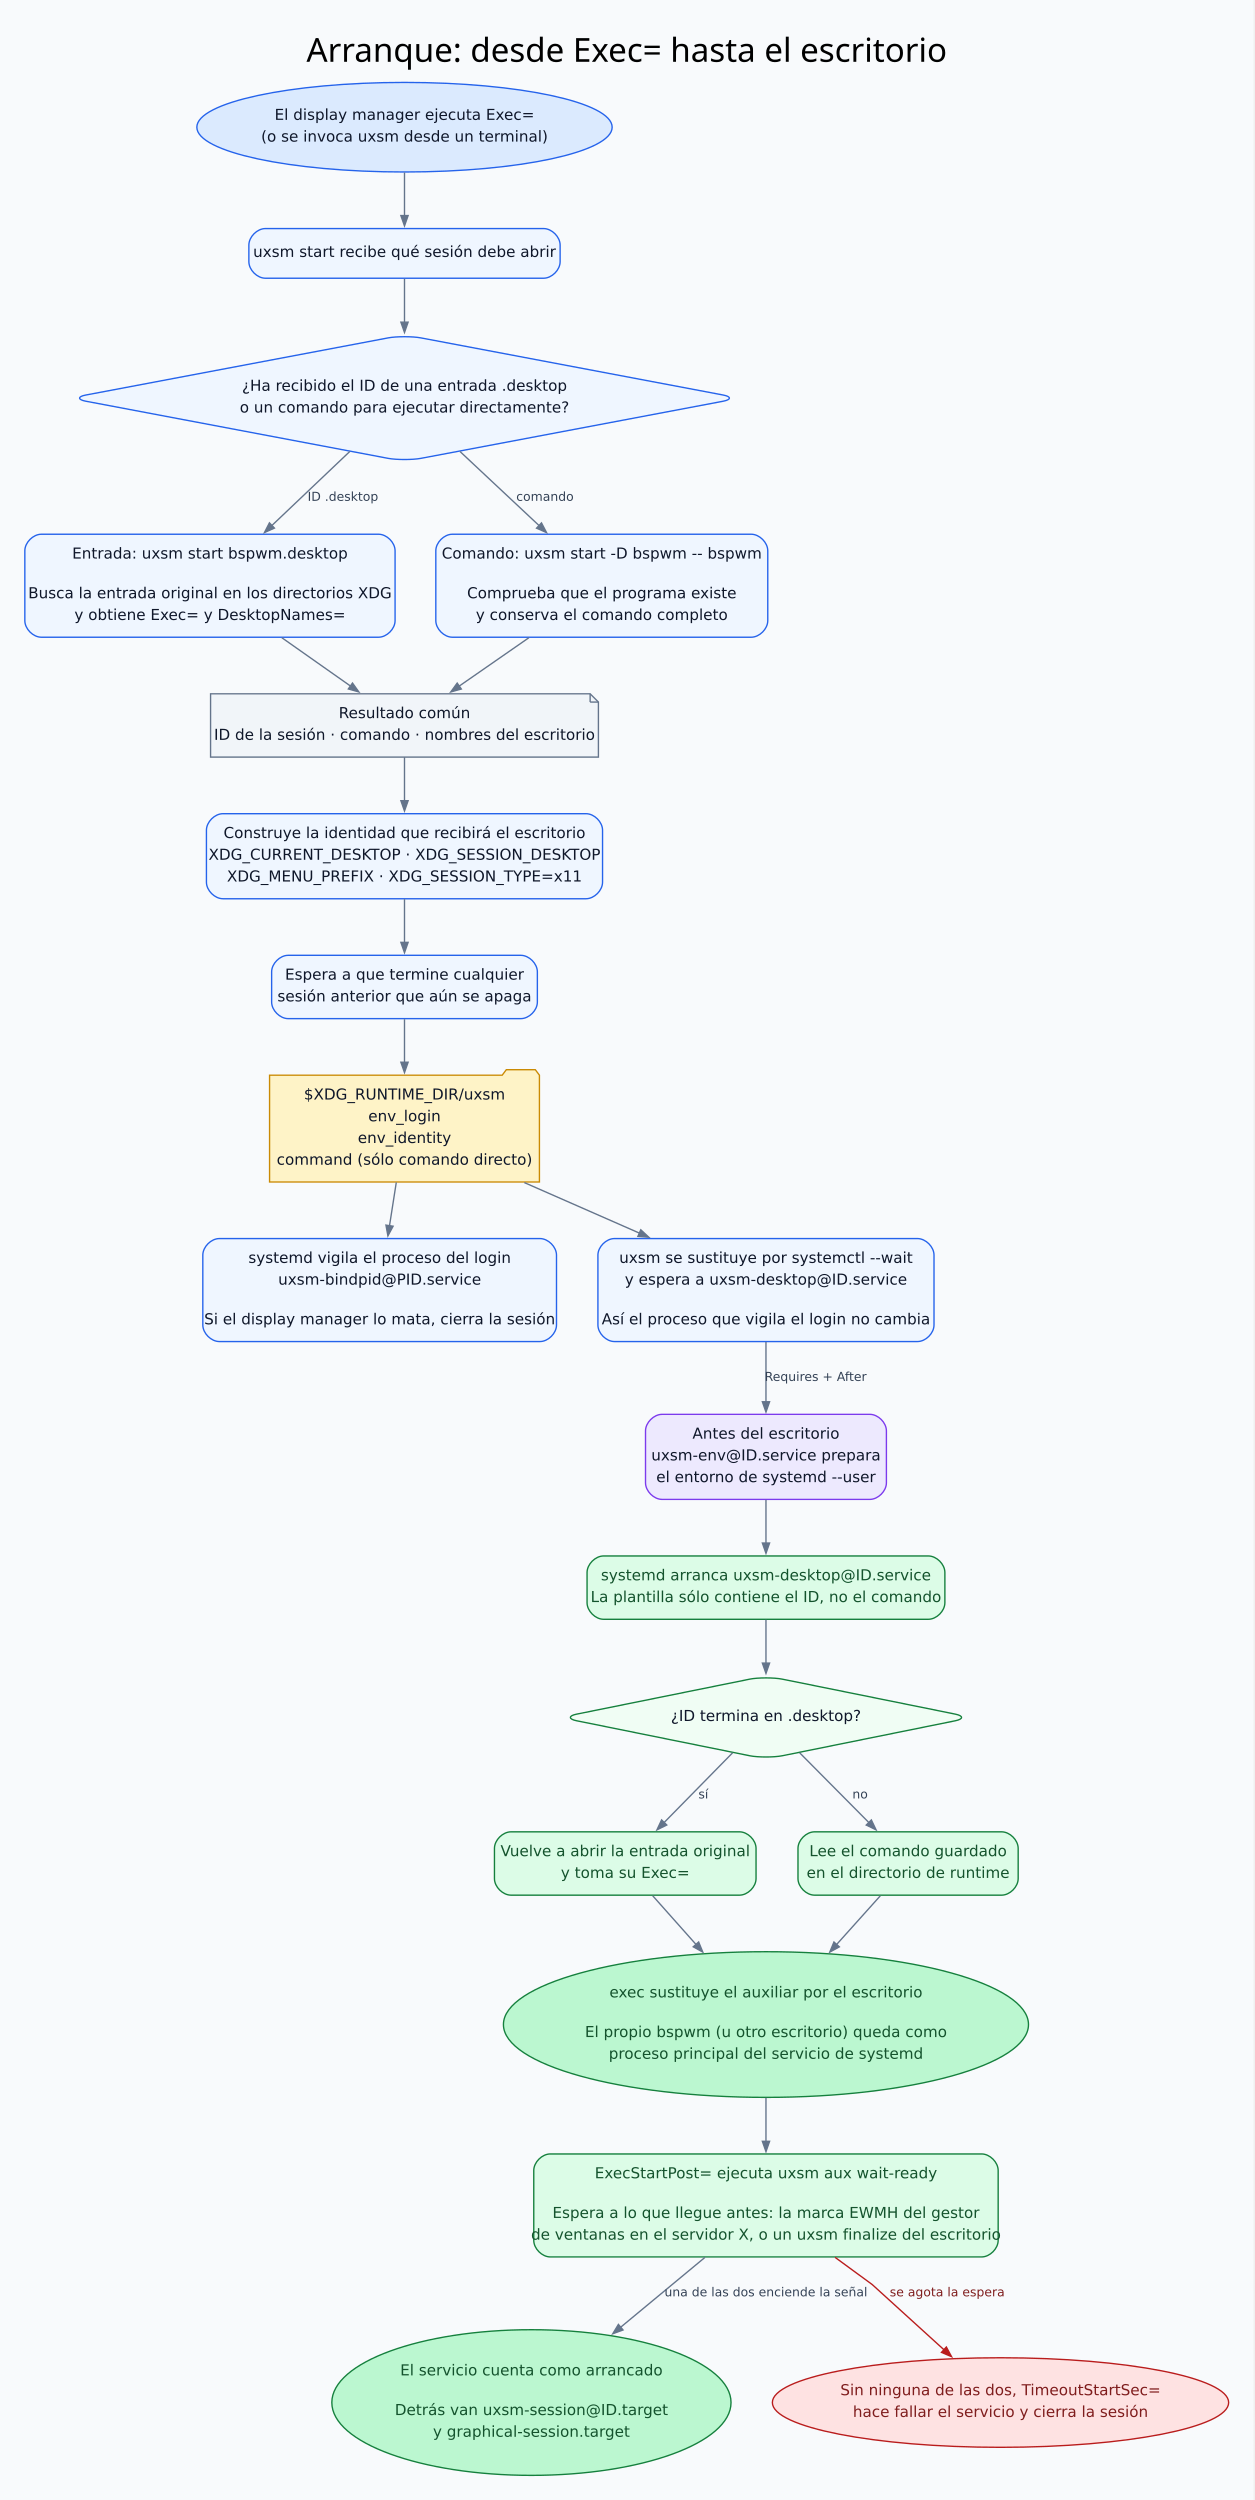
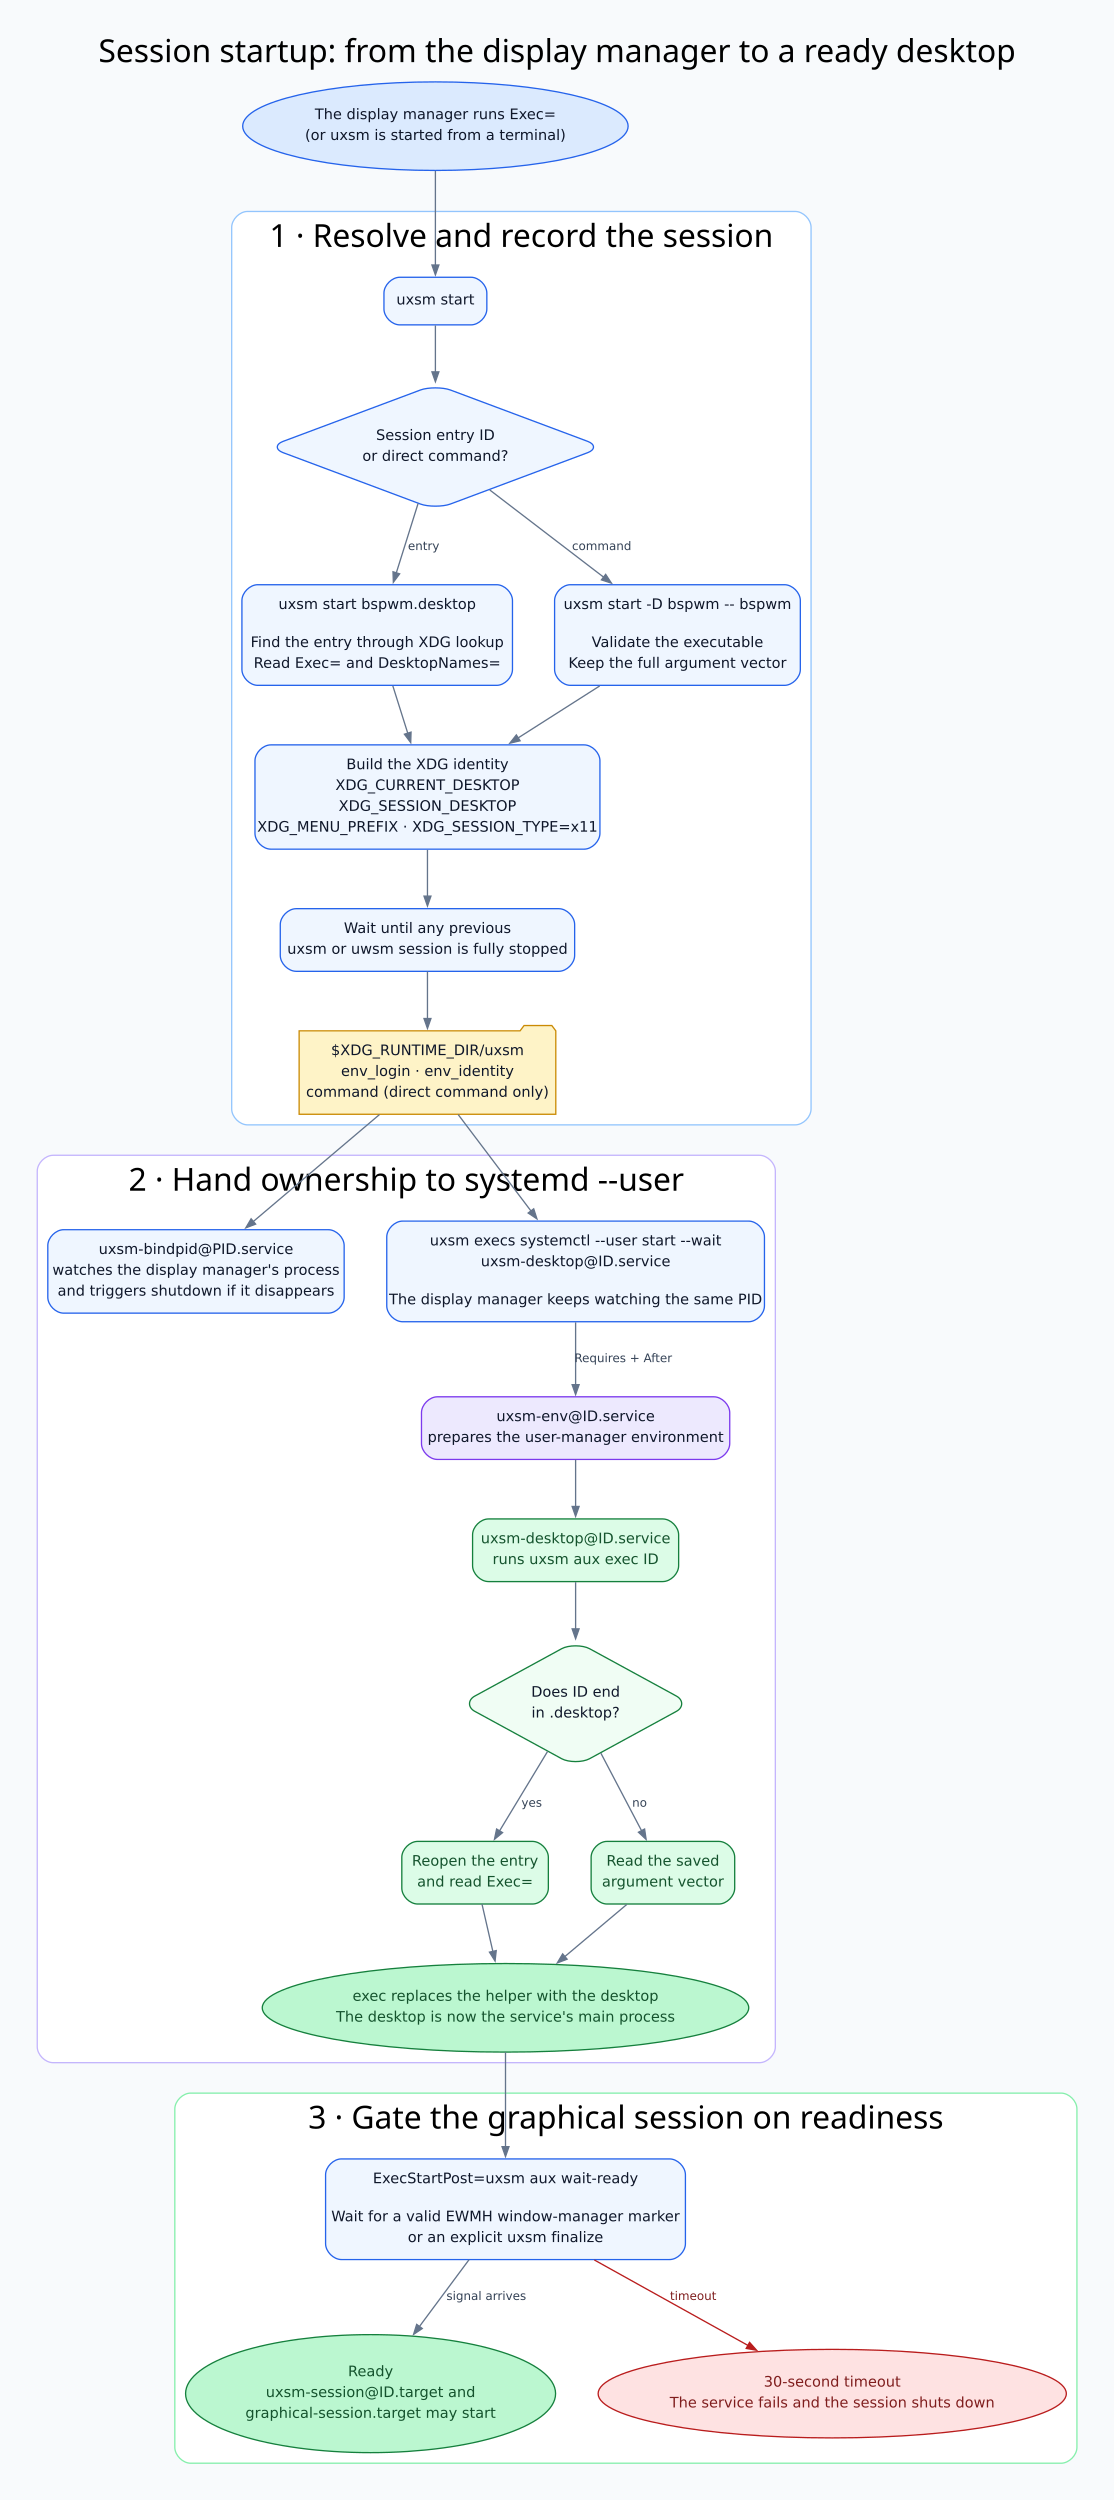
- <svg xmlns="http://www.w3.org/2000/svg" width="909pt" height="1812pt" viewBox="0.00 0.00 909.00 1812.00">
-   <g id="graph0" class="graph" transform="scale(1 1) rotate(0) translate(18 1794.15)">
-     <polygon fill="#f8fafc" stroke="none" points="-18,18 -18,-1794.15 890.53,-1794.15 890.53,18 -18,18" />
-     <text xml:space="preserve" text-anchor="middle" x="436.27" y="-1749.35" font-family="DejaVu Sans Bold" font-size="24.00">Arranque: desde Exec= hasta el escritorio</text>
+ <svg xmlns="http://www.w3.org/2000/svg" width="842pt" height="1890pt" viewBox="0.00 0.00 842.00 1890.00">
+   <g id="graph0" class="graph" transform="scale(1 1) rotate(0) translate(20.16 1870.2)">
+     <polygon fill="#f8fafc" stroke="none" points="-20.16,20.16 -20.16,-1870.2 822.16,-1870.2 822.16,20.16 -20.16,20.16" />
+     <text xml:space="preserve" text-anchor="middle" x="401" y="-1823.24" font-family="DejaVu Sans Bold" font-size="24.00">Session startup: from the display manager to a ready desktop</text>
+     <g id="clust1" class="cluster">
+       <path fill="#ffffff" stroke="#93c5fd" d="M167,-1019.8C167,-1019.8 581,-1019.8 581,-1019.8 587,-1019.8 593,-1025.8 593,-1031.8 593,-1031.8 593,-1698.34 593,-1698.34 593,-1704.34 587,-1710.34 581,-1710.34 581,-1710.34 167,-1710.34 167,-1710.34 161,-1710.34 155,-1704.34 155,-1698.34 155,-1698.34 155,-1031.8 155,-1031.8 155,-1025.8 161,-1019.8 167,-1019.8" />
+       <text xml:space="preserve" text-anchor="middle" x="374" y="-1683.54" font-family="DejaVu Sans Bold" font-size="24.00">1 · Resolve and record the session</text>
+     </g>
+     <g id="clust3" class="cluster">
+       <path fill="#ffffff" stroke="#c4b5fd" d="M20,-310.81C20,-310.81 554,-310.81 554,-310.81 560,-310.81 566,-316.81 566,-322.81 566,-322.81 566,-984.8 566,-984.8 566,-990.8 560,-996.8 554,-996.8 554,-996.8 20,-996.8 20,-996.8 14,-996.8 8,-990.8 8,-984.8 8,-984.8 8,-322.81 8,-322.81 8,-316.81 14,-310.81 20,-310.81" />
+       <text xml:space="preserve" text-anchor="middle" x="287" y="-970" font-family="DejaVu Sans Bold" font-size="24.00">2 · Hand ownership to systemd --user</text>
+     </g>
+     <g id="clust6" class="cluster">
+       <path fill="#ffffff" stroke="#86efac" d="M124,-8C124,-8 782,-8 782,-8 788,-8 794,-14 794,-20 794,-20 794,-275.81 794,-275.81 794,-281.81 788,-287.81 782,-287.81 782,-287.81 124,-287.81 124,-287.81 118,-287.81 112,-281.81 112,-275.81 112,-275.81 112,-20 112,-20 112,-14 118,-8 124,-8" />
+       <text xml:space="preserve" text-anchor="middle" x="453" y="-261.01" font-family="DejaVu Sans Bold" font-size="24.00">3 · Gate the graphical session on readiness</text>
+     </g>
    <g id="node1" class="node">
-       <ellipse fill="#dbeafe" stroke="#2563eb" cx="275.18" cy="-1701.95" rx="150.51" ry="32.46" />
-       <text xml:space="preserve" text-anchor="middle" x="275.18" y="-1707.25" font-family="DejaVu Sans" font-size="11.00" fill="#0f172a">El display manager ejecuta Exec=</text>
-       <text xml:space="preserve" text-anchor="middle" x="275.18" y="-1691.5" font-family="DejaVu Sans" font-size="11.00" fill="#0f172a">(o se invoca uxsm desde un terminal)</text>
+       <ellipse fill="#dbeafe" stroke="#2563eb" cx="309" cy="-1774.82" rx="145.69" ry="33.47" />
+       <text xml:space="preserve" text-anchor="middle" x="309" y="-1780.12" font-family="DejaVu Sans" font-size="11.00" fill="#0f172a">The display manager runs Exec=</text>
+       <text xml:space="preserve" text-anchor="middle" x="309" y="-1764.37" font-family="DejaVu Sans" font-size="11.00" fill="#0f172a">(or uxsm is started from a terminal)</text>
    </g>
    <g id="node2" class="node">
-       <path fill="#eff6ff" stroke="#2563eb" d="M375.98,-1628.49C375.98,-1628.49 174.38,-1628.49 174.38,-1628.49 168.38,-1628.49 162.38,-1622.49 162.38,-1616.49 162.38,-1616.49 162.38,-1604.49 162.38,-1604.49 162.38,-1598.49 168.38,-1592.49 174.38,-1592.49 174.38,-1592.49 375.98,-1592.49 375.98,-1592.49 381.98,-1592.49 387.98,-1598.49 387.98,-1604.49 387.98,-1604.49 387.98,-1616.49 387.98,-1616.49 387.98,-1622.49 381.98,-1628.49 375.98,-1628.49" />
-       <text xml:space="preserve" text-anchor="middle" x="275.18" y="-1607.92" font-family="DejaVu Sans" font-size="11.00" fill="#0f172a">uxsm start recibe qué sesión debe abrir</text>
+       <path fill="#eff6ff" stroke="#2563eb" d="M335.89,-1660.59C335.89,-1660.59 282.11,-1660.59 282.11,-1660.59 276.11,-1660.59 270.11,-1654.59 270.11,-1648.59 270.11,-1648.59 270.11,-1636.59 270.11,-1636.59 270.11,-1630.59 276.11,-1624.59 282.11,-1624.59 282.11,-1624.59 335.89,-1624.59 335.89,-1624.59 341.89,-1624.59 347.89,-1630.59 347.89,-1636.59 347.89,-1636.59 347.89,-1648.59 347.89,-1648.59 347.89,-1654.59 341.89,-1660.59 335.89,-1660.59" />
+       <text xml:space="preserve" text-anchor="middle" x="309" y="-1640.02" font-family="DejaVu Sans" font-size="11.00" fill="#0f172a">uxsm start</text>
+     </g>
+     <g id="edge17" class="edge">
+       <path fill="none" stroke="#64748b" d="M309,-1740.95C309,-1718.87 309,-1690.16 309,-1669.65" />
+       <polygon fill="#64748b" stroke="#64748b" points="311.63,-1669.87 309,-1662.37 306.38,-1669.87 311.63,-1669.87" />
+     </g>
+     <g id="node3" class="node">
+       <path fill="#eff6ff" stroke="#2563eb" d="M297.76,-1575.39C297.76,-1575.39 193.7,-1536.46 193.7,-1536.46 188.08,-1534.35 188.08,-1530.15 193.7,-1528.05 193.7,-1528.05 297.76,-1489.12 297.76,-1489.12 303.38,-1487.01 314.62,-1487.01 320.24,-1489.12 320.24,-1489.12 424.3,-1528.05 424.3,-1528.05 429.92,-1530.15 429.92,-1534.35 424.3,-1536.46 424.3,-1536.46 320.24,-1575.39 320.24,-1575.39 314.62,-1577.49 303.38,-1577.49 297.76,-1575.39" />
+       <text xml:space="preserve" text-anchor="middle" x="309" y="-1537.55" font-family="DejaVu Sans" font-size="11.00" fill="#0f172a">Session entry ID</text>
+       <text xml:space="preserve" text-anchor="middle" x="309" y="-1521.8" font-family="DejaVu Sans" font-size="11.00" fill="#0f172a">or direct command?</text>
    </g>
    <g id="edge1" class="edge">
-       <path fill="none" stroke="#64748b" d="M275.18,-1669.16C275.18,-1658.88 275.18,-1647.61 275.18,-1637.78" />
-       <polygon fill="#64748b" stroke="#64748b" points="277.8,-1637.89 275.18,-1630.39 272.55,-1637.89 277.8,-1637.89" />
-     </g>
-     <g id="node3" class="node">
-       <path fill="#eff6ff" stroke="#2563eb" d="M263.38,-1549.26C263.38,-1549.26 44.12,-1507.82 44.12,-1507.82 38.22,-1506.71 38.22,-1504.48 44.12,-1503.36 44.12,-1503.36 263.38,-1461.92 263.38,-1461.92 269.28,-1460.81 281.07,-1460.81 286.97,-1461.92 286.97,-1461.92 506.23,-1503.36 506.23,-1503.36 512.13,-1504.48 512.13,-1506.71 506.23,-1507.82 506.23,-1507.82 286.97,-1549.26 286.97,-1549.26 281.07,-1550.38 269.28,-1550.38 263.38,-1549.26" />
-       <text xml:space="preserve" text-anchor="middle" x="275.18" y="-1510.89" font-family="DejaVu Sans" font-size="11.00" fill="#0f172a">¿Ha recibido el ID de una entrada .desktop</text>
-       <text xml:space="preserve" text-anchor="middle" x="275.18" y="-1495.14" font-family="DejaVu Sans" font-size="11.00" fill="#0f172a">o un comando para ejecutar directamente?</text>
+       <path fill="none" stroke="#64748b" d="M309,-1624.18C309,-1614.46 309,-1601.76 309,-1588.93" />
+       <polygon fill="#64748b" stroke="#64748b" points="311.63,-1589.09 309,-1581.59 306.38,-1589.09 311.63,-1589.09" />
+     </g>
+     <g id="node4" class="node">
+       <path fill="#eff6ff" stroke="#2563eb" d="M355.27,-1428.16C355.27,-1428.16 174.73,-1428.16 174.73,-1428.16 168.73,-1428.16 162.73,-1422.16 162.73,-1416.16 162.73,-1416.16 162.73,-1364.07 162.73,-1364.07 162.73,-1358.07 168.73,-1352.07 174.73,-1352.07 174.73,-1352.07 355.27,-1352.07 355.27,-1352.07 361.27,-1352.07 367.27,-1358.07 367.27,-1364.07 367.27,-1364.07 367.27,-1416.16 367.27,-1416.16 367.27,-1422.16 361.27,-1428.16 355.27,-1428.16" />
+       <text xml:space="preserve" text-anchor="middle" x="265" y="-1409.79" font-family="DejaVu Sans" font-size="11.00" fill="#0f172a">uxsm start bspwm.desktop</text>
+       <text xml:space="preserve" text-anchor="middle" x="265" y="-1381.04" font-family="DejaVu Sans" font-size="11.00" fill="#0f172a">Find the entry through XDG lookup</text>
+       <text xml:space="preserve" text-anchor="middle" x="265" y="-1365.29" font-family="DejaVu Sans" font-size="11.00" fill="#0f172a">Read Exec= and DesktopNames=</text>
    </g>
    <g id="edge2" class="edge">
-       <path fill="none" stroke="#64748b" d="M275.18,-1592.04C275.18,-1583.17 275.18,-1571.87 275.18,-1560.41" />
-       <polygon fill="#64748b" stroke="#64748b" points="277.8,-1560.67 275.18,-1553.17 272.55,-1560.67 277.8,-1560.67" />
-     </g>
-     <g id="node4" class="node">
-       <path fill="#eff6ff" stroke="#2563eb" d="M256.35,-1406.94C256.35,-1406.94 12,-1406.94 12,-1406.94 6,-1406.94 0,-1400.94 0,-1394.94 0,-1394.94 0,-1344.29 0,-1344.29 0,-1338.29 6,-1332.29 12,-1332.29 12,-1332.29 256.35,-1332.29 256.35,-1332.29 262.35,-1332.29 268.35,-1338.29 268.35,-1344.29 268.35,-1344.29 268.35,-1394.94 268.35,-1394.94 268.35,-1400.94 262.35,-1406.94 256.35,-1406.94" />
-       <text xml:space="preserve" text-anchor="middle" x="134.18" y="-1389.29" font-family="DejaVu Sans" font-size="11.00" fill="#0f172a">Entrada: uxsm start bspwm.desktop</text>
-       <text xml:space="preserve" text-anchor="middle" x="134.18" y="-1360.54" font-family="DejaVu Sans" font-size="11.00" fill="#0f172a">Busca la entrada original en los directorios XDG</text>
-       <text xml:space="preserve" text-anchor="middle" x="134.18" y="-1344.79" font-family="DejaVu Sans" font-size="11.00" fill="#0f172a">y obtiene Exec= y DesktopNames=</text>
+       <path fill="none" stroke="#64748b" d="M295.92,-1489.59C290.69,-1472.95 284.66,-1453.73 279.32,-1436.72" />
+       <polygon fill="#64748b" stroke="#64748b" points="281.96,-1436.38 277.21,-1430.01 276.95,-1437.95 281.96,-1436.38" />
+       <text xml:space="preserve" text-anchor="middle" x="300.12" y="-1454.36" font-family="DejaVu Sans" font-size="9.00" fill="#334155"> entry </text>
+     </g>
+     <g id="node5" class="node">
+       <path fill="#eff6ff" stroke="#2563eb" d="M572.89,-1428.16C572.89,-1428.16 411.11,-1428.16 411.11,-1428.16 405.11,-1428.16 399.11,-1422.16 399.11,-1416.16 399.11,-1416.16 399.11,-1364.07 399.11,-1364.07 399.11,-1358.07 405.11,-1352.07 411.11,-1352.07 411.11,-1352.07 572.89,-1352.07 572.89,-1352.07 578.89,-1352.07 584.89,-1358.07 584.89,-1364.07 584.89,-1364.07 584.89,-1416.16 584.89,-1416.16 584.89,-1422.16 578.89,-1428.16 572.89,-1428.16" />
+       <text xml:space="preserve" text-anchor="middle" x="492" y="-1409.79" font-family="DejaVu Sans" font-size="11.00" fill="#0f172a">uxsm start -D bspwm -- bspwm</text>
+       <text xml:space="preserve" text-anchor="middle" x="492" y="-1381.04" font-family="DejaVu Sans" font-size="11.00" fill="#0f172a">Validate the executable</text>
+       <text xml:space="preserve" text-anchor="middle" x="492" y="-1365.29" font-family="DejaVu Sans" font-size="11.00" fill="#0f172a">Keep the full argument vector</text>
    </g>
    <g id="edge3" class="edge">
-       <path fill="none" stroke="#64748b" d="M235.52,-1466.92C217.81,-1450.09 196.87,-1430.19 178.63,-1412.86" />
-       <polygon fill="#64748b" stroke="#64748b" points="180.9,-1411.39 173.65,-1408.13 177.28,-1415.2 180.9,-1411.39" />
-       <text xml:space="preserve" text-anchor="middle" x="230.55" y="-1431.14" font-family="DejaVu Sans" font-size="9.00" fill="#334155"> ID .desktop </text>
-     </g>
-     <g id="node5" class="node">
-       <path fill="#eff6ff" stroke="#2563eb" d="M526.48,-1406.94C526.48,-1406.94 309.88,-1406.94 309.88,-1406.94 303.88,-1406.94 297.88,-1400.94 297.88,-1394.94 297.88,-1394.94 297.88,-1344.29 297.88,-1344.29 297.88,-1338.29 303.88,-1332.29 309.88,-1332.29 309.88,-1332.29 526.48,-1332.29 526.48,-1332.29 532.48,-1332.29 538.48,-1338.29 538.48,-1344.29 538.48,-1344.29 538.48,-1394.94 538.48,-1394.94 538.48,-1400.94 532.48,-1406.94 526.48,-1406.94" />
-       <text xml:space="preserve" text-anchor="middle" x="418.18" y="-1389.29" font-family="DejaVu Sans" font-size="11.00" fill="#0f172a">Comando: uxsm start -D bspwm -- bspwm</text>
-       <text xml:space="preserve" text-anchor="middle" x="418.18" y="-1360.54" font-family="DejaVu Sans" font-size="11.00" fill="#0f172a">Comprueba que el programa existe</text>
-       <text xml:space="preserve" text-anchor="middle" x="418.18" y="-1344.79" font-family="DejaVu Sans" font-size="11.00" fill="#0f172a">y conserva el comando completo</text>
+       <path fill="none" stroke="#64748b" d="M350.07,-1499.8C375.52,-1480.31 408.55,-1455.02 436.33,-1433.74" />
+       <polygon fill="#64748b" stroke="#64748b" points="437.72,-1435.99 442.08,-1429.35 434.52,-1431.82 437.72,-1435.99" />
+       <text xml:space="preserve" text-anchor="middle" x="434.71" y="-1454.36" font-family="DejaVu Sans" font-size="9.00" fill="#334155"> command </text>
+     </g>
+     <g id="node6" class="node">
+       <path fill="#eff6ff" stroke="#2563eb" d="M421.39,-1307.07C421.39,-1307.07 184.61,-1307.07 184.61,-1307.07 178.61,-1307.07 172.6,-1301.07 172.6,-1295.07 172.6,-1295.07 172.6,-1240.23 172.6,-1240.23 172.6,-1234.23 178.6,-1228.23 184.6,-1228.23 184.6,-1228.23 421.39,-1228.23 421.39,-1228.23 427.39,-1228.23 433.39,-1234.23 433.39,-1240.23 433.39,-1240.23 433.39,-1295.07 433.39,-1295.07 433.39,-1301.07 427.39,-1307.07 421.39,-1307.07" />
+       <text xml:space="preserve" text-anchor="middle" x="303" y="-1288.7" font-family="DejaVu Sans" font-size="11.00" fill="#0f172a">Build the XDG identity</text>
+       <text xml:space="preserve" text-anchor="middle" x="303" y="-1272.95" font-family="DejaVu Sans" font-size="11.00" fill="#0f172a">XDG_CURRENT_DESKTOP</text>
+       <text xml:space="preserve" text-anchor="middle" x="303" y="-1257.2" font-family="DejaVu Sans" font-size="11.00" fill="#0f172a">XDG_SESSION_DESKTOP</text>
+       <text xml:space="preserve" text-anchor="middle" x="303" y="-1241.45" font-family="DejaVu Sans" font-size="11.00" fill="#0f172a">XDG_MENU_PREFIX · XDG_SESSION_TYPE=x11</text>
    </g>
    <g id="edge4" class="edge">
-       <path fill="none" stroke="#64748b" d="M315.39,-1466.92C333.35,-1450.09 354.59,-1430.19 373.09,-1412.86" />
-       <polygon fill="#64748b" stroke="#64748b" points="374.47,-1415.16 378.14,-1408.12 370.88,-1411.33 374.47,-1415.16" />
-       <text xml:space="preserve" text-anchor="middle" x="376.99" y="-1431.14" font-family="DejaVu Sans" font-size="9.00" fill="#334155"> comando </text>
-     </g>
-     <g id="node6" class="node">
-       <polygon fill="#f1f5f9" stroke="#64748b" points="409.73,-1291.29 134.62,-1291.29 134.62,-1245.39 415.73,-1245.39 415.73,-1285.29 409.73,-1291.29" />
-       <polyline fill="none" stroke="#64748b" points="409.73,-1291.29 409.73,-1285.29" />
-       <polyline fill="none" stroke="#64748b" points="415.73,-1285.29 409.73,-1285.29" />
-       <text xml:space="preserve" text-anchor="middle" x="275.18" y="-1273.64" font-family="DejaVu Sans" font-size="11.00" fill="#0f172a">Resultado común</text>
-       <text xml:space="preserve" text-anchor="middle" x="275.18" y="-1257.89" font-family="DejaVu Sans" font-size="11.00" fill="#0f172a">ID de la sesión · comando · nombres del escritorio</text>
+       <path fill="none" stroke="#64748b" d="M276.82,-1351.66C280.39,-1340.32 284.37,-1327.72 288.12,-1315.83" />
+       <polygon fill="#64748b" stroke="#64748b" points="290.59,-1316.72 290.34,-1308.78 285.58,-1315.14 290.59,-1316.72" />
    </g>
    <g id="edge5" class="edge">
-       <path fill="none" stroke="#64748b" d="M186.28,-1331.93C202.73,-1320.35 220.61,-1307.76 236,-1296.92" />
-       <polygon fill="#64748b" stroke="#64748b" points="237.48,-1299.09 242.1,-1292.63 234.46,-1294.8 237.48,-1299.09" />
+       <path fill="none" stroke="#64748b" d="M433.24,-1351.66C413.64,-1339.17 391.65,-1325.15 371.39,-1312.24" />
+       <polygon fill="#64748b" stroke="#64748b" points="373.03,-1310.17 365.29,-1308.35 370.2,-1314.6 373.03,-1310.17" />
+     </g>
+     <g id="node7" class="node">
+       <path fill="#eff6ff" stroke="#2563eb" d="M402.27,-1183.23C402.27,-1183.23 203.73,-1183.23 203.73,-1183.23 197.73,-1183.23 191.73,-1177.23 191.73,-1171.23 191.73,-1171.23 191.73,-1147.89 191.73,-1147.89 191.73,-1141.89 197.73,-1135.89 203.73,-1135.89 203.73,-1135.89 402.27,-1135.89 402.27,-1135.89 408.27,-1135.89 414.27,-1141.89 414.27,-1147.89 414.27,-1147.89 414.27,-1171.23 414.27,-1171.23 414.27,-1177.23 408.27,-1183.23 402.27,-1183.23" />
+       <text xml:space="preserve" text-anchor="middle" x="303" y="-1164.86" font-family="DejaVu Sans" font-size="11.00" fill="#0f172a">Wait until any previous</text>
+       <text xml:space="preserve" text-anchor="middle" x="303" y="-1149.11" font-family="DejaVu Sans" font-size="11.00" fill="#0f172a">uxsm or uwsm session is fully stopped</text>
    </g>
    <g id="edge6" class="edge">
-       <path fill="none" stroke="#64748b" d="M365.33,-1331.93C348.5,-1320.25 330.18,-1307.53 314.48,-1296.63" />
-       <polygon fill="#64748b" stroke="#64748b" points="316.37,-1294.74 308.71,-1292.62 313.37,-1299.06 316.37,-1294.74" />
-     </g>
-     <g id="node7" class="node">
-       <path fill="#eff6ff" stroke="#2563eb" d="M406.73,-1204.39C406.73,-1204.39 143.62,-1204.39 143.62,-1204.39 137.62,-1204.39 131.62,-1198.39 131.62,-1192.39 131.62,-1192.39 131.62,-1154.74 131.62,-1154.74 131.62,-1148.74 137.62,-1142.74 143.62,-1142.74 143.62,-1142.74 406.73,-1142.74 406.73,-1142.74 412.73,-1142.74 418.73,-1148.74 418.73,-1154.74 418.73,-1154.74 418.73,-1192.39 418.73,-1192.39 418.73,-1198.39 412.73,-1204.39 406.73,-1204.39" />
-       <text xml:space="preserve" text-anchor="middle" x="275.18" y="-1186.74" font-family="DejaVu Sans" font-size="11.00" fill="#0f172a">Construye la identidad que recibirá el escritorio</text>
-       <text xml:space="preserve" text-anchor="middle" x="275.18" y="-1170.99" font-family="DejaVu Sans" font-size="11.00" fill="#0f172a">XDG_CURRENT_DESKTOP · XDG_SESSION_DESKTOP</text>
-       <text xml:space="preserve" text-anchor="middle" x="275.18" y="-1155.24" font-family="DejaVu Sans" font-size="11.00" fill="#0f172a">XDG_MENU_PREFIX · XDG_SESSION_TYPE=x11</text>
+       <path fill="none" stroke="#64748b" d="M303,-1227.75C303,-1216.2 303,-1203.68 303,-1192.62" />
+       <polygon fill="#64748b" stroke="#64748b" points="305.63,-1192.74 303,-1185.24 300.38,-1192.74 305.63,-1192.74" />
+     </g>
+     <g id="node8" class="node">
+       <polygon fill="#fef3c7" stroke="#ca8a04" points="400.02,-1090.89 397.02,-1094.89 376.02,-1094.89 373.02,-1090.89 205.98,-1090.89 205.98,-1027.8 400.02,-1027.8 400.02,-1090.89" />
+       <text xml:space="preserve" text-anchor="middle" x="303" y="-1072.52" font-family="DejaVu Sans" font-size="11.00" fill="#0f172a">$XDG_RUNTIME_DIR/uxsm</text>
+       <text xml:space="preserve" text-anchor="middle" x="303" y="-1056.77" font-family="DejaVu Sans" font-size="11.00" fill="#0f172a">env_login · env_identity</text>
+       <text xml:space="preserve" text-anchor="middle" x="303" y="-1041.02" font-family="DejaVu Sans" font-size="11.00" fill="#0f172a">command (direct command only)</text>
    </g>
    <g id="edge7" class="edge">
-       <path fill="none" stroke="#64748b" d="M275.18,-1245.36C275.18,-1235.89 275.18,-1224.54 275.18,-1213.72" />
-       <polygon fill="#64748b" stroke="#64748b" points="277.8,-1213.83 275.18,-1206.33 272.55,-1213.83 277.8,-1213.83" />
-     </g>
-     <g id="node8" class="node">
-       <path fill="#eff6ff" stroke="#2563eb" d="M359.48,-1101.74C359.48,-1101.74 190.88,-1101.74 190.88,-1101.74 184.88,-1101.74 178.88,-1095.74 178.88,-1089.74 178.88,-1089.74 178.88,-1067.84 178.88,-1067.84 178.88,-1061.84 184.88,-1055.84 190.88,-1055.84 190.88,-1055.84 359.48,-1055.84 359.48,-1055.84 365.48,-1055.84 371.48,-1061.84 371.48,-1067.84 371.48,-1067.84 371.48,-1089.74 371.48,-1089.74 371.48,-1095.74 365.48,-1101.74 359.48,-1101.74" />
-       <text xml:space="preserve" text-anchor="middle" x="275.18" y="-1084.09" font-family="DejaVu Sans" font-size="11.00" fill="#0f172a">Espera a que termine cualquier</text>
-       <text xml:space="preserve" text-anchor="middle" x="275.18" y="-1068.34" font-family="DejaVu Sans" font-size="11.00" fill="#0f172a">sesión anterior que aún se apaga</text>
+       <path fill="none" stroke="#64748b" d="M303,-1135.78C303,-1125.11 303,-1112.09 303,-1099.88" />
+       <polygon fill="#64748b" stroke="#64748b" points="305.63,-1100.2 303,-1092.7 300.38,-1100.2 305.63,-1100.2" />
+     </g>
+     <g id="node9" class="node">
+       <path fill="#eff6ff" stroke="#2563eb" d="M228.02,-940.55C228.02,-940.55 27.98,-940.55 27.98,-940.55 21.98,-940.55 15.98,-934.55 15.98,-928.55 15.98,-928.55 15.98,-889.46 15.98,-889.46 15.98,-883.46 21.98,-877.46 27.98,-877.46 27.98,-877.46 228.02,-877.46 228.02,-877.46 234.02,-877.46 240.02,-883.46 240.02,-889.46 240.02,-889.46 240.02,-928.55 240.02,-928.55 240.02,-934.55 234.02,-940.55 228.02,-940.55" />
+       <text xml:space="preserve" text-anchor="middle" x="128" y="-922.18" font-family="DejaVu Sans" font-size="11.00" fill="#0f172a">uxsm-bindpid@PID.service</text>
+       <text xml:space="preserve" text-anchor="middle" x="128" y="-906.43" font-family="DejaVu Sans" font-size="11.00" fill="#0f172a">watches the display manager's process</text>
+       <text xml:space="preserve" text-anchor="middle" x="128" y="-890.68" font-family="DejaVu Sans" font-size="11.00" fill="#0f172a">and triggers shutdown if it disappears</text>
+     </g>
+     <g id="edge18" class="edge">
+       <path fill="none" stroke="#64748b" d="M266.74,-1027.61C239.03,-1004.12 200.73,-971.65 171.39,-946.78" />
+       <polygon fill="#64748b" stroke="#64748b" points="173.09,-944.78 165.67,-941.94 169.69,-948.79 173.09,-944.78" />
+     </g>
+     <g id="node10" class="node">
+       <path fill="#eff6ff" stroke="#2563eb" d="M545.77,-947.05C545.77,-947.05 284.23,-947.05 284.23,-947.05 278.23,-947.05 272.23,-941.05 272.23,-935.05 272.23,-935.05 272.23,-882.96 272.23,-882.96 272.23,-876.96 278.23,-870.96 284.23,-870.96 284.23,-870.96 545.77,-870.96 545.77,-870.96 551.77,-870.96 557.77,-876.96 557.77,-882.96 557.77,-882.96 557.77,-935.05 557.77,-935.05 557.77,-941.05 551.77,-947.05 545.77,-947.05" />
+       <text xml:space="preserve" text-anchor="middle" x="415" y="-928.68" font-family="DejaVu Sans" font-size="11.00" fill="#0f172a">uxsm execs systemctl --user start --wait</text>
+       <text xml:space="preserve" text-anchor="middle" x="415" y="-912.93" font-family="DejaVu Sans" font-size="11.00" fill="#0f172a">uxsm-desktop@ID.service</text>
+       <text xml:space="preserve" text-anchor="middle" x="415" y="-884.18" font-family="DejaVu Sans" font-size="11.00" fill="#0f172a">The display manager keeps watching the same PID</text>
+     </g>
+     <g id="edge19" class="edge">
+       <path fill="none" stroke="#64748b" d="M326.21,-1027.61C342.12,-1006.54 363.48,-978.24 381.26,-954.69" />
+       <polygon fill="#64748b" stroke="#64748b" points="383.32,-956.32 385.75,-948.75 379.13,-953.16 383.32,-956.32" />
+     </g>
+     <g id="node11" class="node">
+       <path fill="#ede9fe" stroke="#7c3aed" d="M519.52,-814.21C519.52,-814.21 310.48,-814.21 310.48,-814.21 304.48,-814.21 298.48,-808.21 298.48,-802.21 298.48,-802.21 298.48,-778.87 298.48,-778.87 298.48,-772.87 304.48,-766.87 310.48,-766.87 310.48,-766.87 519.52,-766.87 519.52,-766.87 525.52,-766.87 531.52,-772.87 531.52,-778.87 531.52,-778.87 531.52,-802.21 531.52,-802.21 531.52,-808.21 525.52,-814.21 519.52,-814.21" />
+       <text xml:space="preserve" text-anchor="middle" x="415" y="-795.84" font-family="DejaVu Sans" font-size="11.00" fill="#0f172a">uxsm-env@ID.service</text>
+       <text xml:space="preserve" text-anchor="middle" x="415" y="-780.09" font-family="DejaVu Sans" font-size="11.00" fill="#0f172a">prepares the user-manager environment</text>
    </g>
    <g id="edge8" class="edge">
-       <path fill="none" stroke="#64748b" d="M275.18,-1142.45C275.18,-1132.4 275.18,-1121.19 275.18,-1111.06" />
-       <polygon fill="#64748b" stroke="#64748b" points="277.8,-1111.13 275.18,-1103.63 272.55,-1111.13 277.8,-1111.13" />
-     </g>
-     <g id="node9" class="node">
-       <polygon fill="#fef3c7" stroke="#ca8a04" points="372.98,-1014.84 369.98,-1018.84 348.98,-1018.84 345.98,-1014.84 177.38,-1014.84 177.38,-937.44 372.98,-937.44 372.98,-1014.84" />
-       <text xml:space="preserve" text-anchor="middle" x="275.18" y="-997.19" font-family="DejaVu Sans" font-size="11.00" fill="#0f172a">$XDG_RUNTIME_DIR/uxsm</text>
-       <text xml:space="preserve" text-anchor="middle" x="275.18" y="-981.44" font-family="DejaVu Sans" font-size="11.00" fill="#0f172a">env_login</text>
-       <text xml:space="preserve" text-anchor="middle" x="275.18" y="-965.69" font-family="DejaVu Sans" font-size="11.00" fill="#0f172a">env_identity</text>
-       <text xml:space="preserve" text-anchor="middle" x="275.18" y="-949.94" font-family="DejaVu Sans" font-size="11.00" fill="#0f172a">command (sólo comando directo)</text>
+       <path fill="none" stroke="#64748b" d="M415,-870.52C415,-855.21 415,-837.7 415,-823.06" />
+       <polygon fill="#64748b" stroke="#64748b" points="417.63,-823.38 415,-815.88 412.38,-823.38 417.63,-823.38" />
+       <text xml:space="preserve" text-anchor="middle" x="451" y="-840.41" font-family="DejaVu Sans" font-size="9.00" fill="#334155"> Requires + After </text>
+     </g>
+     <g id="node12" class="node">
+       <path fill="#dcfce7" stroke="#15803d" d="M480.89,-721.87C480.89,-721.87 349.11,-721.87 349.11,-721.87 343.11,-721.87 337.11,-715.87 337.11,-709.87 337.11,-709.87 337.11,-686.53 337.11,-686.53 337.11,-680.53 343.11,-674.53 349.11,-674.53 349.11,-674.53 480.89,-674.53 480.89,-674.53 486.89,-674.53 492.89,-680.53 492.89,-686.53 492.89,-686.53 492.89,-709.87 492.89,-709.87 492.89,-715.87 486.89,-721.87 480.89,-721.87" />
+       <text xml:space="preserve" text-anchor="middle" x="415" y="-703.5" font-family="DejaVu Sans" font-size="11.00" fill="#14532d">uxsm-desktop@ID.service</text>
+       <text xml:space="preserve" text-anchor="middle" x="415" y="-687.75" font-family="DejaVu Sans" font-size="11.00" fill="#14532d">runs uxsm aux exec ID</text>
    </g>
    <g id="edge9" class="edge">
-       <path fill="none" stroke="#64748b" d="M275.18,-1055.45C275.18,-1046.13 275.18,-1034.93 275.18,-1023.95" />
-       <polygon fill="#64748b" stroke="#64748b" points="277.8,-1024.25 275.18,-1016.75 272.55,-1024.25 277.8,-1024.25" />
-     </g>
-     <g id="node10" class="node">
-       <path fill="#eff6ff" stroke="#2563eb" d="M373.35,-896.44C373.35,-896.44 141,-896.44 141,-896.44 135,-896.44 129,-890.44 129,-884.44 129,-884.44 129,-833.79 129,-833.79 129,-827.79 135,-821.79 141,-821.79 141,-821.79 373.35,-821.79 373.35,-821.79 379.35,-821.79 385.35,-827.79 385.35,-833.79 385.35,-833.79 385.35,-884.44 385.35,-884.44 385.35,-890.44 379.35,-896.44 373.35,-896.44" />
-       <text xml:space="preserve" text-anchor="middle" x="257.18" y="-878.79" font-family="DejaVu Sans" font-size="11.00" fill="#0f172a">systemd vigila el proceso del login</text>
-       <text xml:space="preserve" text-anchor="middle" x="257.18" y="-863.04" font-family="DejaVu Sans" font-size="11.00" fill="#0f172a">uxsm-bindpid@PID.service</text>
-       <text xml:space="preserve" text-anchor="middle" x="257.18" y="-834.29" font-family="DejaVu Sans" font-size="11.00" fill="#0f172a">Si el display manager lo mata, cierra la sesión</text>
+       <path fill="none" stroke="#64748b" d="M415,-766.75C415,-755.92 415,-742.79 415,-731" />
+       <polygon fill="#64748b" stroke="#64748b" points="417.63,-731.32 415,-723.82 412.38,-731.32 417.63,-731.32" />
+     </g>
+     <g id="node13" class="node">
+       <path fill="#f0fdf4" stroke="#15803d" d="M404.47,-623.79C404.47,-623.79 338.74,-587.94 338.74,-587.94 333.48,-585.06 333.48,-579.32 338.74,-576.45 338.74,-576.45 404.47,-540.6 404.47,-540.6 409.73,-537.72 420.27,-537.72 425.53,-540.6 425.53,-540.6 491.26,-576.45 491.26,-576.45 496.52,-579.32 496.52,-585.06 491.26,-587.94 491.26,-587.94 425.53,-623.79 425.53,-623.79 420.27,-626.66 409.73,-626.66 404.47,-623.79" />
+       <text xml:space="preserve" text-anchor="middle" x="415" y="-587.49" font-family="DejaVu Sans" font-size="11.00" fill="#0f172a">Does ID end</text>
+       <text xml:space="preserve" text-anchor="middle" x="415" y="-571.74" font-family="DejaVu Sans" font-size="11.00" fill="#0f172a">in .desktop?</text>
    </g>
    <g id="edge10" class="edge">
-       <path fill="none" stroke="#64748b" d="M269.23,-937.16C267.65,-927.04 265.92,-916 264.28,-905.52" />
-       <polygon fill="#64748b" stroke="#64748b" points="266.92,-905.39 263.16,-898.38 261.73,-906.2 266.92,-905.39" />
-     </g>
-     <g id="node11" class="node">
-       <path fill="#eff6ff" stroke="#2563eb" d="M646.97,-896.44C646.97,-896.44 427.37,-896.44 427.37,-896.44 421.37,-896.44 415.37,-890.44 415.37,-884.44 415.37,-884.44 415.37,-833.79 415.37,-833.79 415.37,-827.79 421.37,-821.79 427.37,-821.79 427.37,-821.79 646.97,-821.79 646.97,-821.79 652.97,-821.79 658.97,-827.79 658.97,-833.79 658.97,-833.79 658.97,-884.44 658.97,-884.44 658.97,-890.44 652.97,-896.44 646.97,-896.44" />
-       <text xml:space="preserve" text-anchor="middle" x="537.17" y="-878.79" font-family="DejaVu Sans" font-size="11.00" fill="#0f172a">uxsm se sustituye por systemctl --wait</text>
-       <text xml:space="preserve" text-anchor="middle" x="537.17" y="-863.04" font-family="DejaVu Sans" font-size="11.00" fill="#0f172a">y espera a uxsm-desktop@ID.service</text>
-       <text xml:space="preserve" text-anchor="middle" x="537.17" y="-834.29" font-family="DejaVu Sans" font-size="11.00" fill="#0f172a">Así el proceso que vigila el login no cambia</text>
+       <path fill="none" stroke="#64748b" d="M415,-674.13C415,-663.77 415,-651.05 415,-638.45" />
+       <polygon fill="#64748b" stroke="#64748b" points="417.63,-638.79 415,-631.29 412.38,-638.79 417.63,-638.79" />
+     </g>
+     <g id="node14" class="node">
+       <path fill="#dcfce7" stroke="#15803d" d="M382.39,-478.1C382.39,-478.1 295.61,-478.1 295.61,-478.1 289.61,-478.1 283.61,-472.1 283.61,-466.1 283.61,-466.1 283.61,-442.76 283.61,-442.76 283.61,-436.76 289.61,-430.76 295.61,-430.76 295.61,-430.76 382.39,-430.76 382.39,-430.76 388.39,-430.76 394.39,-436.76 394.39,-442.76 394.39,-442.76 394.39,-466.1 394.39,-466.1 394.39,-472.1 388.39,-478.1 382.39,-478.1" />
+       <text xml:space="preserve" text-anchor="middle" x="339" y="-459.73" font-family="DejaVu Sans" font-size="11.00" fill="#14532d">Reopen the entry</text>
+       <text xml:space="preserve" text-anchor="middle" x="339" y="-443.98" font-family="DejaVu Sans" font-size="11.00" fill="#14532d">and read Exec=</text>
    </g>
    <g id="edge11" class="edge">
-       <path fill="none" stroke="#64748b" d="M362.05,-937C388.9,-925.22 418.54,-912.2 445.68,-900.28" />
-       <polygon fill="#64748b" stroke="#64748b" points="446.45,-902.82 452.26,-897.4 444.34,-898.01 446.45,-902.82" />
-     </g>
-     <g id="node12" class="node">
-       <path fill="#ede9fe" stroke="#7c3aed" d="M612.47,-769.04C612.47,-769.04 461.87,-769.04 461.87,-769.04 455.87,-769.04 449.87,-763.04 449.87,-757.04 449.87,-757.04 449.87,-719.39 449.87,-719.39 449.87,-713.39 455.87,-707.39 461.87,-707.39 461.87,-707.39 612.47,-707.39 612.47,-707.39 618.47,-707.39 624.47,-713.39 624.47,-719.39 624.47,-719.39 624.47,-757.04 624.47,-757.04 624.47,-763.04 618.47,-769.04 612.47,-769.04" />
-       <text xml:space="preserve" text-anchor="middle" x="537.17" y="-751.39" font-family="DejaVu Sans" font-size="11.00" fill="#0f172a">Antes del escritorio</text>
-       <text xml:space="preserve" text-anchor="middle" x="537.17" y="-735.64" font-family="DejaVu Sans" font-size="11.00" fill="#0f172a">uxsm-env@ID.service prepara</text>
-       <text xml:space="preserve" text-anchor="middle" x="537.17" y="-719.89" font-family="DejaVu Sans" font-size="11.00" fill="#0f172a">el entorno de systemd --user</text>
+       <path fill="none" stroke="#64748b" d="M393.83,-546.16C382.38,-527.21 368.37,-504.03 357.38,-485.84" />
+       <polygon fill="#64748b" stroke="#64748b" points="359.78,-484.74 353.65,-479.68 355.28,-487.45 359.78,-484.74" />
+       <text xml:space="preserve" text-anchor="middle" x="381.82" y="-504.3" font-family="DejaVu Sans" font-size="9.00" fill="#334155"> yes </text>
+     </g>
+     <g id="node15" class="node">
+       <path fill="#dcfce7" stroke="#15803d" d="M523.27,-478.1C523.27,-478.1 438.73,-478.1 438.73,-478.1 432.73,-478.1 426.73,-472.1 426.73,-466.1 426.73,-466.1 426.73,-442.76 426.73,-442.76 426.73,-436.76 432.73,-430.76 438.73,-430.76 438.73,-430.76 523.27,-430.76 523.27,-430.76 529.27,-430.76 535.27,-436.76 535.27,-442.76 535.27,-442.76 535.27,-466.1 535.27,-466.1 535.27,-472.1 529.27,-478.1 523.27,-478.1" />
+       <text xml:space="preserve" text-anchor="middle" x="481" y="-459.73" font-family="DejaVu Sans" font-size="11.00" fill="#14532d">Read the saved</text>
+       <text xml:space="preserve" text-anchor="middle" x="481" y="-443.98" font-family="DejaVu Sans" font-size="11.00" fill="#14532d">argument vector</text>
    </g>
    <g id="edge12" class="edge">
-       <path fill="none" stroke="#64748b" d="M537.17,-821.47C537.17,-807.7 537.17,-792.01 537.17,-778.05" />
-       <polygon fill="#64748b" stroke="#64748b" points="539.8,-778.18 537.18,-770.68 534.55,-778.18 539.8,-778.18" />
-       <text xml:space="preserve" text-anchor="middle" x="573.17" y="-793.24" font-family="DejaVu Sans" font-size="9.00" fill="#334155"> Requires + After </text>
-     </g>
-     <g id="node13" class="node">
-       <path fill="#dcfce7" stroke="#15803d" d="M654.85,-666.39C654.85,-666.39 419.5,-666.39 419.5,-666.39 413.5,-666.39 407.5,-660.39 407.5,-654.39 407.5,-654.39 407.5,-632.49 407.5,-632.49 407.5,-626.49 413.5,-620.49 419.5,-620.49 419.5,-620.49 654.85,-620.49 654.85,-620.49 660.85,-620.49 666.85,-626.49 666.85,-632.49 666.85,-632.49 666.85,-654.39 666.85,-654.39 666.85,-660.39 660.85,-666.39 654.85,-666.39" />
-       <text xml:space="preserve" text-anchor="middle" x="537.17" y="-648.74" font-family="DejaVu Sans" font-size="11.00" fill="#14532d">systemd arranca uxsm-desktop@ID.service</text>
-       <text xml:space="preserve" text-anchor="middle" x="537.17" y="-632.99" font-family="DejaVu Sans" font-size="11.00" fill="#14532d">La plantilla sólo contiene el ID, no el comando</text>
+       <path fill="none" stroke="#64748b" d="M434.09,-544.82C443.86,-526.2 455.63,-503.78 464.93,-486.05" />
+       <polygon fill="#64748b" stroke="#64748b" points="467.15,-487.47 468.31,-479.61 462.5,-485.03 467.15,-487.47" />
+       <text xml:space="preserve" text-anchor="middle" x="463.35" y="-504.3" font-family="DejaVu Sans" font-size="9.00" fill="#334155"> no </text>
+     </g>
+     <g id="node16" class="node">
+       <ellipse fill="#bbf7d0" stroke="#15803d" cx="362" cy="-352.29" rx="183.88" ry="33.47" />
+       <text xml:space="preserve" text-anchor="middle" x="362" y="-357.59" font-family="DejaVu Sans" font-size="11.00" fill="#14532d">exec replaces the helper with the desktop</text>
+       <text xml:space="preserve" text-anchor="middle" x="362" y="-341.84" font-family="DejaVu Sans" font-size="11.00" fill="#14532d">The desktop is now the service's main process</text>
    </g>
    <g id="edge13" class="edge">
-       <path fill="none" stroke="#64748b" d="M537.17,-707.1C537.17,-697.05 537.17,-685.84 537.17,-675.71" />
-       <polygon fill="#64748b" stroke="#64748b" points="539.8,-675.78 537.18,-668.28 534.55,-675.78 539.8,-675.78" />
-     </g>
-     <g id="node14" class="node">
-       <path fill="#f0fdf4" stroke="#15803d" d="M525.41,-577.11C525.41,-577.11 399.84,-551.72 399.84,-551.72 393.96,-550.53 393.96,-548.15 399.84,-546.96 399.84,-546.96 525.41,-521.57 525.41,-521.57 531.29,-520.38 543.06,-520.38 548.94,-521.57 548.94,-521.57 674.51,-546.96 674.51,-546.96 680.39,-548.15 680.39,-550.53 674.51,-551.72 674.51,-551.72 548.94,-577.11 548.94,-577.11 543.06,-578.3 531.29,-578.3 525.41,-577.11" />
-       <text xml:space="preserve" text-anchor="middle" x="537.17" y="-546.77" font-family="DejaVu Sans" font-size="11.00" fill="#0f172a">¿ID termina en .desktop?</text>
+       <path fill="none" stroke="#64748b" d="M344.22,-430.71C346.65,-420.12 349.62,-407.18 352.44,-394.93" />
+       <polygon fill="#64748b" stroke="#64748b" points="354.99,-395.55 354.11,-387.65 349.87,-394.38 354.99,-395.55" />
    </g>
    <g id="edge14" class="edge">
-       <path fill="none" stroke="#64748b" d="M537.17,-620.15C537.17,-610.66 537.17,-599.33 537.17,-588.58" />
-       <polygon fill="#64748b" stroke="#64748b" points="539.8,-588.76 537.18,-581.26 534.55,-588.76 539.8,-588.76" />
-     </g>
-     <g id="node15" class="node">
-       <path fill="#dcfce7" stroke="#15803d" d="M517.98,-466.44C517.98,-466.44 352.38,-466.44 352.38,-466.44 346.38,-466.44 340.38,-460.44 340.38,-454.44 340.38,-454.44 340.38,-432.54 340.38,-432.54 340.38,-426.54 346.38,-420.54 352.38,-420.54 352.38,-420.54 517.98,-420.54 517.98,-420.54 523.98,-420.54 529.98,-426.54 529.98,-432.54 529.98,-432.54 529.98,-454.44 529.98,-454.44 529.98,-460.44 523.98,-466.44 517.98,-466.44" />
-       <text xml:space="preserve" text-anchor="middle" x="435.18" y="-448.79" font-family="DejaVu Sans" font-size="11.00" fill="#14532d">Vuelve a abrir la entrada original</text>
-       <text xml:space="preserve" text-anchor="middle" x="435.18" y="-433.04" font-family="DejaVu Sans" font-size="11.00" fill="#14532d">y toma su Exec=</text>
+       <path fill="none" stroke="#64748b" d="M453.7,-430.46C439.77,-418.73 422.47,-404.18 406.66,-390.87" />
+       <polygon fill="#64748b" stroke="#64748b" points="408.58,-389.06 401.15,-386.24 405.2,-393.07 408.58,-389.06" />
+     </g>
+     <g id="node17" class="node">
+       <path fill="#eff6ff" stroke="#2563eb" d="M486.02,-238.06C486.02,-238.06 237.98,-238.06 237.98,-238.06 231.98,-238.06 225.98,-232.06 225.98,-226.06 225.98,-226.06 225.98,-173.97 225.98,-173.97 225.98,-167.97 231.98,-161.97 237.98,-161.97 237.98,-161.97 486.02,-161.97 486.02,-161.97 492.02,-161.97 498.02,-167.97 498.02,-173.97 498.02,-173.97 498.02,-226.06 498.02,-226.06 498.02,-232.06 492.02,-238.06 486.02,-238.06" />
+       <text xml:space="preserve" text-anchor="middle" x="362" y="-219.69" font-family="DejaVu Sans" font-size="11.00" fill="#0f172a">ExecStartPost=uxsm aux wait-ready</text>
+       <text xml:space="preserve" text-anchor="middle" x="362" y="-190.94" font-family="DejaVu Sans" font-size="11.00" fill="#0f172a">Wait for a valid EWMH window-manager marker</text>
+       <text xml:space="preserve" text-anchor="middle" x="362" y="-175.19" font-family="DejaVu Sans" font-size="11.00" fill="#0f172a">or an explicit uxsm finalize</text>
+     </g>
+     <g id="edge20" class="edge">
+       <path fill="none" stroke="#64748b" d="M362,-318.68C362,-297.8 362,-270.39 362,-247.27" />
+       <polygon fill="#64748b" stroke="#64748b" points="364.63,-247.34 362,-239.84 359.38,-247.34 364.63,-247.34" />
+     </g>
+     <g id="node18" class="node">
+       <ellipse fill="#bbf7d0" stroke="#15803d" cx="260" cy="-60.61" rx="139.86" ry="44.61" />
+       <text xml:space="preserve" text-anchor="middle" x="260" y="-73.79" font-family="DejaVu Sans" font-size="11.00" fill="#14532d">Ready</text>
+       <text xml:space="preserve" text-anchor="middle" x="260" y="-58.04" font-family="DejaVu Sans" font-size="11.00" fill="#14532d">uxsm-session@ID.target and</text>
+       <text xml:space="preserve" text-anchor="middle" x="260" y="-42.29" font-family="DejaVu Sans" font-size="11.00" fill="#14532d">graphical-session.target may start</text>
    </g>
    <g id="edge15" class="edge">
-       <path fill="none" stroke="#64748b" d="M513,-523.73C498.02,-508.48 478.73,-488.84 463.1,-472.92" />
-       <polygon fill="#64748b" stroke="#64748b" points="465.28,-471.39 458.15,-467.88 461.53,-475.07 465.28,-471.39" />
-       <text xml:space="preserve" text-anchor="middle" x="491.8" y="-490.64" font-family="DejaVu Sans" font-size="9.00" fill="#334155"> sí </text>
-     </g>
-     <g id="node16" class="node">
-       <path fill="#dcfce7" stroke="#15803d" d="M707.97,-466.44C707.97,-466.44 572.38,-466.44 572.38,-466.44 566.38,-466.44 560.38,-460.44 560.38,-454.44 560.38,-454.44 560.38,-432.54 560.38,-432.54 560.38,-426.54 566.38,-420.54 572.38,-420.54 572.38,-420.54 707.97,-420.54 707.97,-420.54 713.97,-420.54 719.97,-426.54 719.97,-432.54 719.97,-432.54 719.97,-454.44 719.97,-454.44 719.97,-460.44 713.97,-466.44 707.97,-466.44" />
-       <text xml:space="preserve" text-anchor="middle" x="640.17" y="-448.79" font-family="DejaVu Sans" font-size="11.00" fill="#14532d">Lee el comando guardado</text>
-       <text xml:space="preserve" text-anchor="middle" x="640.17" y="-433.04" font-family="DejaVu Sans" font-size="11.00" fill="#14532d">en el directorio de runtime</text>
+       <path fill="none" stroke="#64748b" d="M334.4,-161.83C322.83,-146.26 309.22,-127.92 296.82,-111.22" />
+       <polygon fill="#64748b" stroke="#64748b" points="299.07,-109.84 292.49,-105.39 294.86,-112.97 299.07,-109.84" />
+       <text xml:space="preserve" text-anchor="middle" x="347.48" y="-131.42" font-family="DejaVu Sans" font-size="9.00" fill="#334155"> signal arrives </text>
+     </g>
+     <g id="node19" class="node">
+       <ellipse fill="#fee2e2" stroke="#b91c1c" cx="609" cy="-60.61" rx="176.98" ry="33.47" />
+       <text xml:space="preserve" text-anchor="middle" x="609" y="-65.91" font-family="DejaVu Sans" font-size="11.00" fill="#7f1d1d">30-second timeout</text>
+       <text xml:space="preserve" text-anchor="middle" x="609" y="-50.16" font-family="DejaVu Sans" font-size="11.00" fill="#7f1d1d">The service fails and the session shuts down</text>
    </g>
    <g id="edge16" class="edge">
-       <path fill="none" stroke="#64748b" d="M561.58,-523.73C576.71,-508.48 596.19,-488.84 611.98,-472.92" />
-       <polygon fill="#64748b" stroke="#64748b" points="613.56,-475.05 616.98,-467.88 609.84,-471.35 613.56,-475.05" />
-       <text xml:space="preserve" text-anchor="middle" x="605.4" y="-490.64" font-family="DejaVu Sans" font-size="9.00" fill="#334155"> no </text>
-     </g>
-     <g id="node17" class="node">
-       <ellipse fill="#bbf7d0" stroke="#15803d" cx="537.17" cy="-326.76" rx="190.28" ry="52.79" />
-       <text xml:space="preserve" text-anchor="middle" x="537.17" y="-346.43" font-family="DejaVu Sans" font-size="11.00" fill="#14532d">exec sustituye el auxiliar por el escritorio</text>
-       <text xml:space="preserve" text-anchor="middle" x="537.17" y="-317.68" font-family="DejaVu Sans" font-size="11.00" fill="#14532d">El propio bspwm (u otro escritorio) queda como</text>
-       <text xml:space="preserve" text-anchor="middle" x="537.17" y="-301.93" font-family="DejaVu Sans" font-size="11.00" fill="#14532d">proceso principal del servicio de systemd</text>
-     </g>
-     <g id="edge17" class="edge">
-       <path fill="none" stroke="#64748b" d="M455.08,-420.1C464.17,-409.88 475.38,-397.27 486.57,-384.68" />
-       <polygon fill="#64748b" stroke="#64748b" points="488.38,-386.6 491.4,-379.25 484.45,-383.11 488.38,-386.6" />
-     </g>
-     <g id="edge18" class="edge">
-       <path fill="none" stroke="#64748b" d="M620.07,-420.1C610.9,-409.88 599.58,-397.27 588.28,-384.68" />
-       <polygon fill="#64748b" stroke="#64748b" points="590.36,-383.07 583.4,-379.24 586.45,-386.58 590.36,-383.07" />
-     </g>
-     <g id="node18" class="node">
-       <path fill="#dcfce7" stroke="#15803d" d="M693.47,-232.97C693.47,-232.97 380.87,-232.97 380.87,-232.97 374.87,-232.97 368.87,-226.97 368.87,-220.97 368.87,-220.97 368.87,-170.32 368.87,-170.32 368.87,-164.32 374.87,-158.32 380.87,-158.32 380.87,-158.32 693.47,-158.32 693.47,-158.32 699.47,-158.32 705.47,-164.32 705.47,-170.32 705.47,-170.32 705.47,-220.97 705.47,-220.97 705.47,-226.97 699.47,-232.97 693.47,-232.97" />
-       <text xml:space="preserve" text-anchor="middle" x="537.17" y="-215.32" font-family="DejaVu Sans" font-size="11.00" fill="#14532d">ExecStartPost= ejecuta uxsm aux wait-ready</text>
-       <text xml:space="preserve" text-anchor="middle" x="537.17" y="-186.57" font-family="DejaVu Sans" font-size="11.00" fill="#14532d">Espera a lo que llegue antes: la marca EWMH del gestor</text>
-       <text xml:space="preserve" text-anchor="middle" x="537.17" y="-170.82" font-family="DejaVu Sans" font-size="11.00" fill="#14532d">de ventanas en el servidor X, o un uxsm finalize del escritorio</text>
-     </g>
-     <g id="edge19" class="edge">
-       <path fill="none" stroke="#64748b" d="M537.17,-273.61C537.17,-263.11 537.17,-252.16 537.17,-241.91" />
-       <polygon fill="#64748b" stroke="#64748b" points="539.8,-242.14 537.18,-234.64 534.55,-242.14 539.8,-242.14" />
-     </g>
-     <g id="node19" class="node">
-       <ellipse fill="#bbf7d0" stroke="#15803d" cx="367.18" cy="-52.79" rx="144.67" ry="52.79" />
-       <text xml:space="preserve" text-anchor="middle" x="367.18" y="-72.46" font-family="DejaVu Sans" font-size="11.00" fill="#14532d">El servicio cuenta como arrancado</text>
-       <text xml:space="preserve" text-anchor="middle" x="367.18" y="-43.71" font-family="DejaVu Sans" font-size="11.00" fill="#14532d">Detrás van uxsm-session@ID.target</text>
-       <text xml:space="preserve" text-anchor="middle" x="367.18" y="-27.96" font-family="DejaVu Sans" font-size="11.00" fill="#14532d">y graphical-session.target</text>
-     </g>
-     <g id="edge20" class="edge">
-       <path fill="none" stroke="#64748b" d="M492.95,-158C474.3,-142.55 452.22,-124.25 431.81,-107.34" />
-       <polygon fill="#64748b" stroke="#64748b" points="433.57,-105.39 426.12,-102.63 430.22,-109.43 433.57,-105.39" />
-       <text xml:space="preserve" text-anchor="middle" x="537.15" y="-129.77" font-family="DejaVu Sans" font-size="9.00" fill="#334155"> una de las dos enciende la señal </text>
-     </g>
-     <g id="node20" class="node">
-       <ellipse fill="#fee2e2" stroke="#b91c1c" cx="707.17" cy="-52.79" rx="165.36" ry="32.46" />
-       <text xml:space="preserve" text-anchor="middle" x="707.17" y="-58.09" font-family="DejaVu Sans" font-size="11.00" fill="#7f1d1d">Sin ninguna de las dos, TimeoutStartSec=</text>
-       <text xml:space="preserve" text-anchor="middle" x="707.17" y="-42.34" font-family="DejaVu Sans" font-size="11.00" fill="#7f1d1d">hace fallar el servicio y cierra la sesión</text>
-     </g>
-     <g id="edge21" class="edge">
-       <path fill="none" stroke="#b91c1c" d="M587.24,-158.02C601.95,-147.26 614.17,-138.32 614.17,-138.32 614.17,-138.32 641.26,-113.7 666.2,-91.03" />
-       <polygon fill="#b91c1c" stroke="#b91c1c" points="667.91,-93.03 671.69,-86.04 664.37,-89.14 667.91,-93.03" />
-       <text xml:space="preserve" text-anchor="middle" x="668.55" y="-129.77" font-family="DejaVu Sans" font-size="9.00" fill="#7f1d1d"> se agota la espera </text>
+       <path fill="none" stroke="#b91c1c" d="M429.17,-161.65C465.44,-141.47 509.97,-116.7 545.64,-96.86" />
+       <polygon fill="#b91c1c" stroke="#b91c1c" points="546.52,-99.38 551.79,-93.44 543.96,-94.79 546.52,-99.38" />
+       <text xml:space="preserve" text-anchor="middle" x="503.88" y="-131.42" font-family="DejaVu Sans" font-size="9.00" fill="#7f1d1d"> timeout </text>
    </g>
  </g>
</svg>
